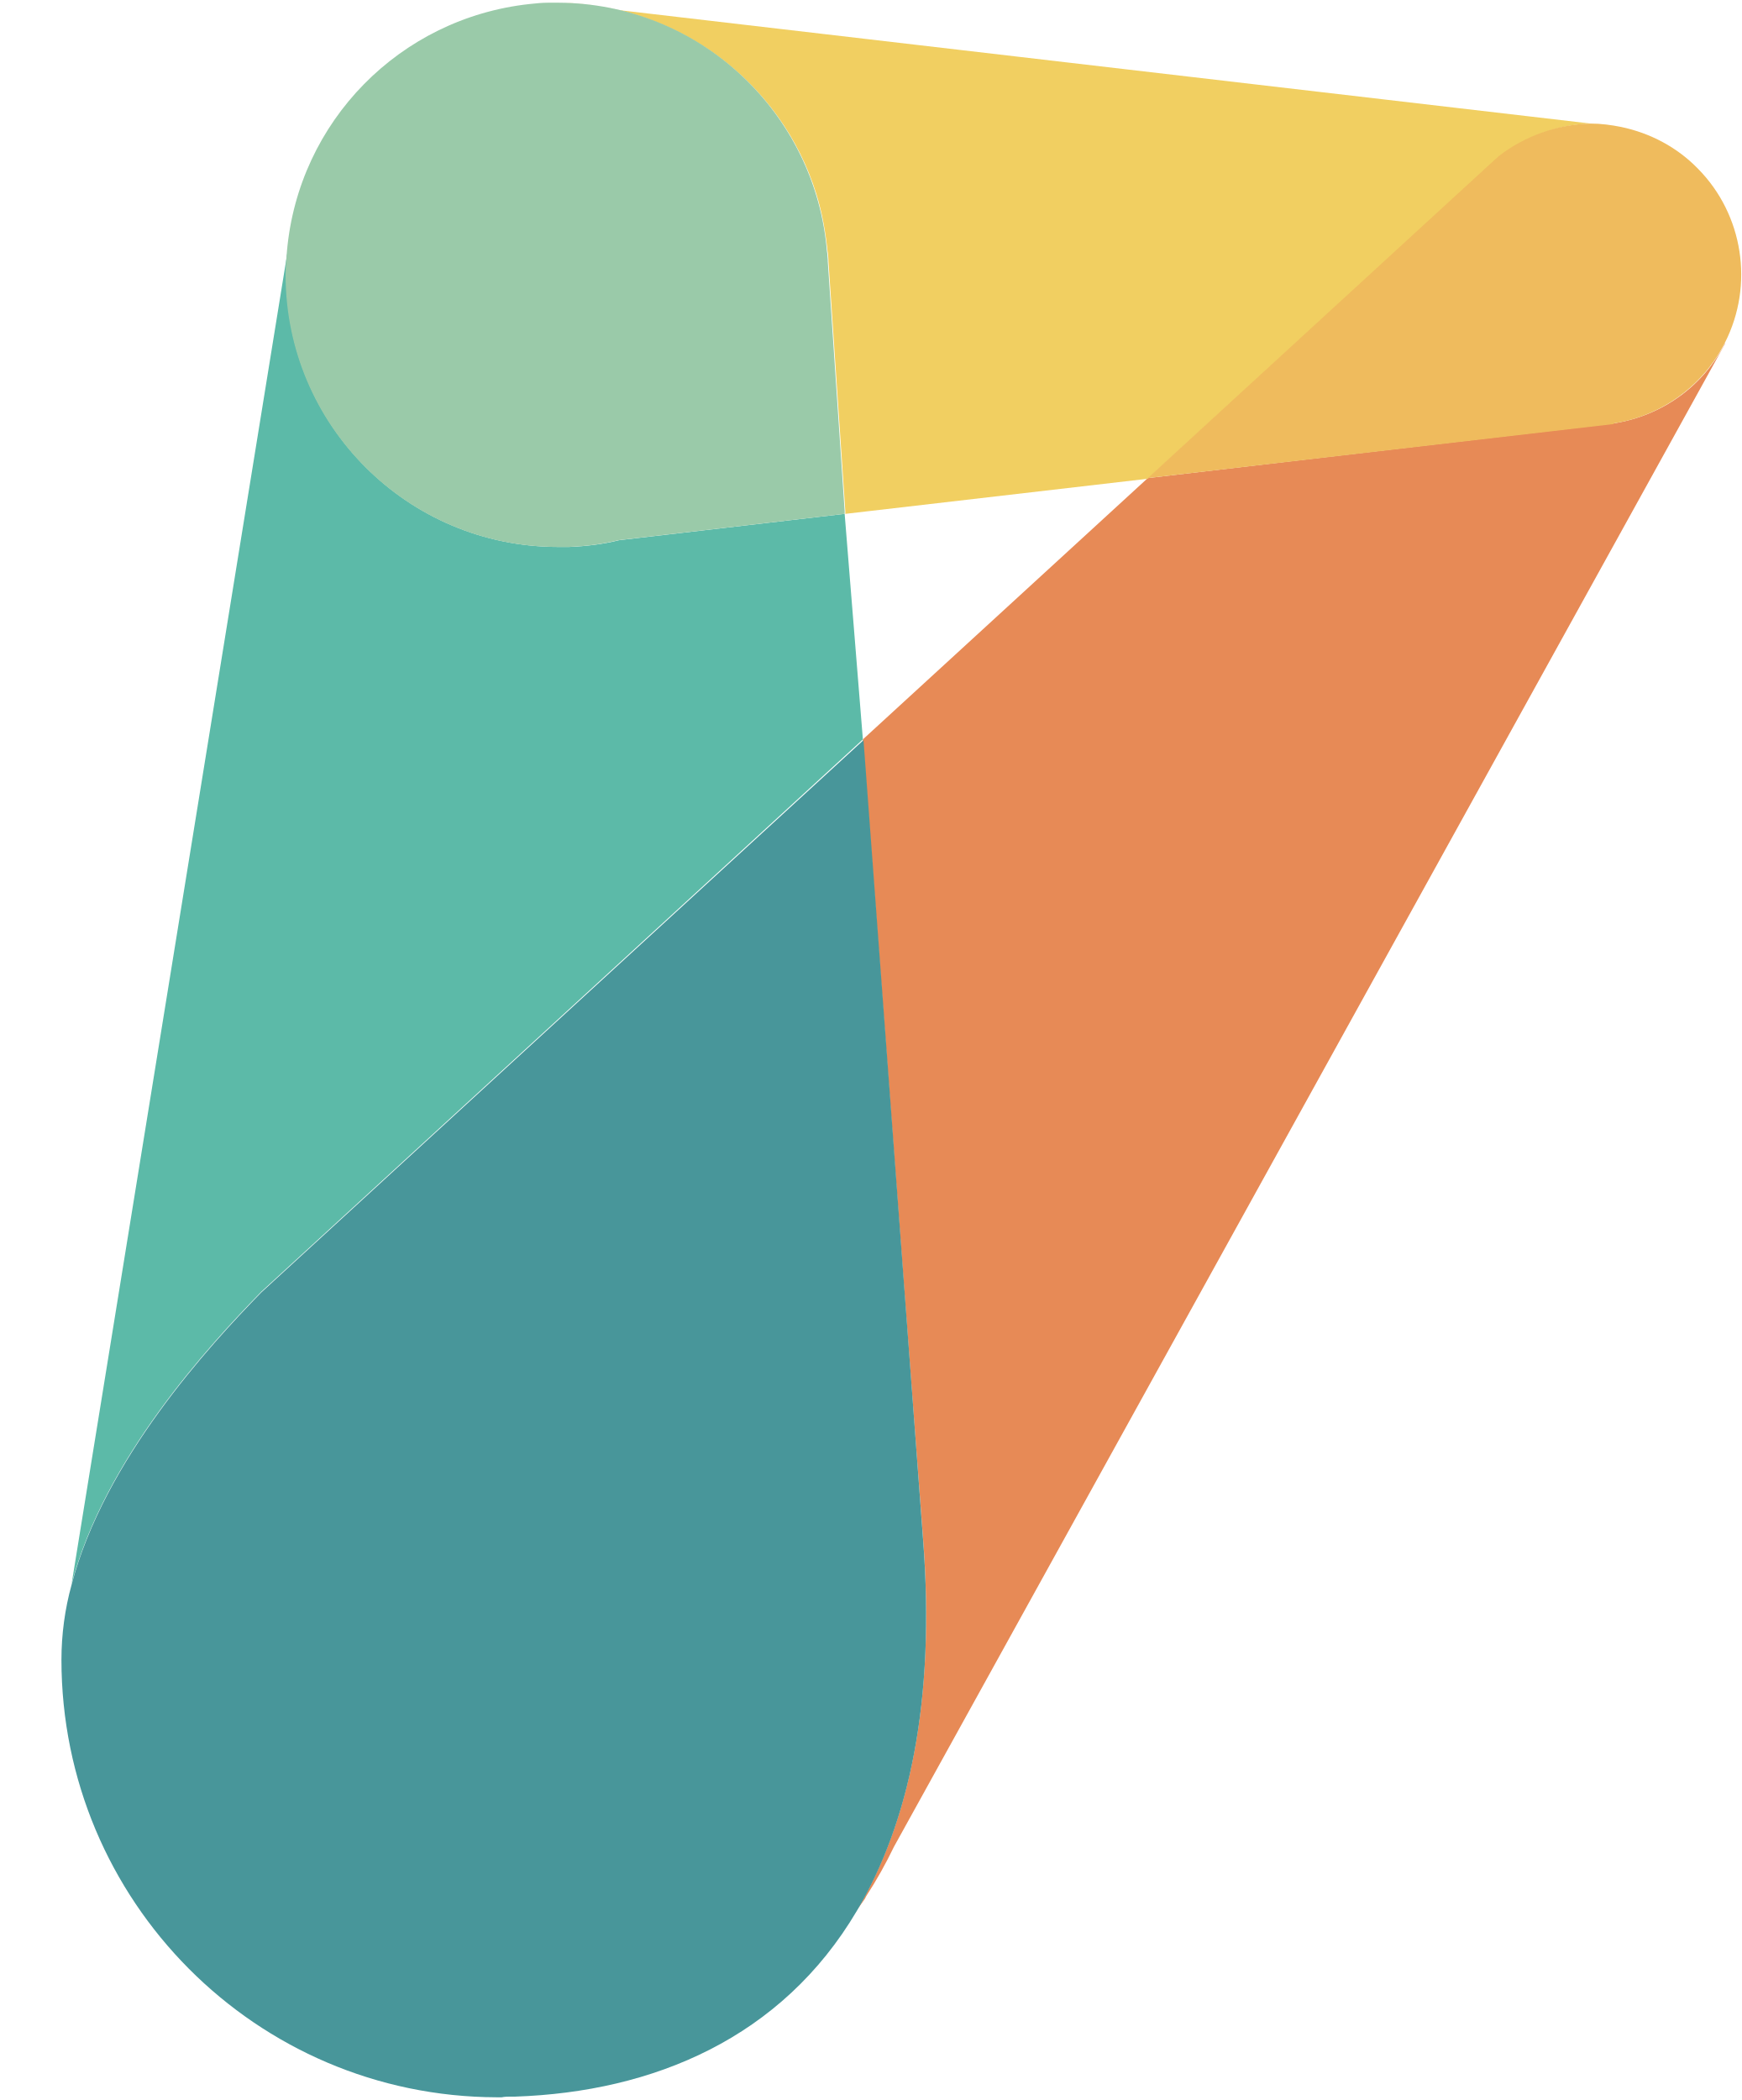
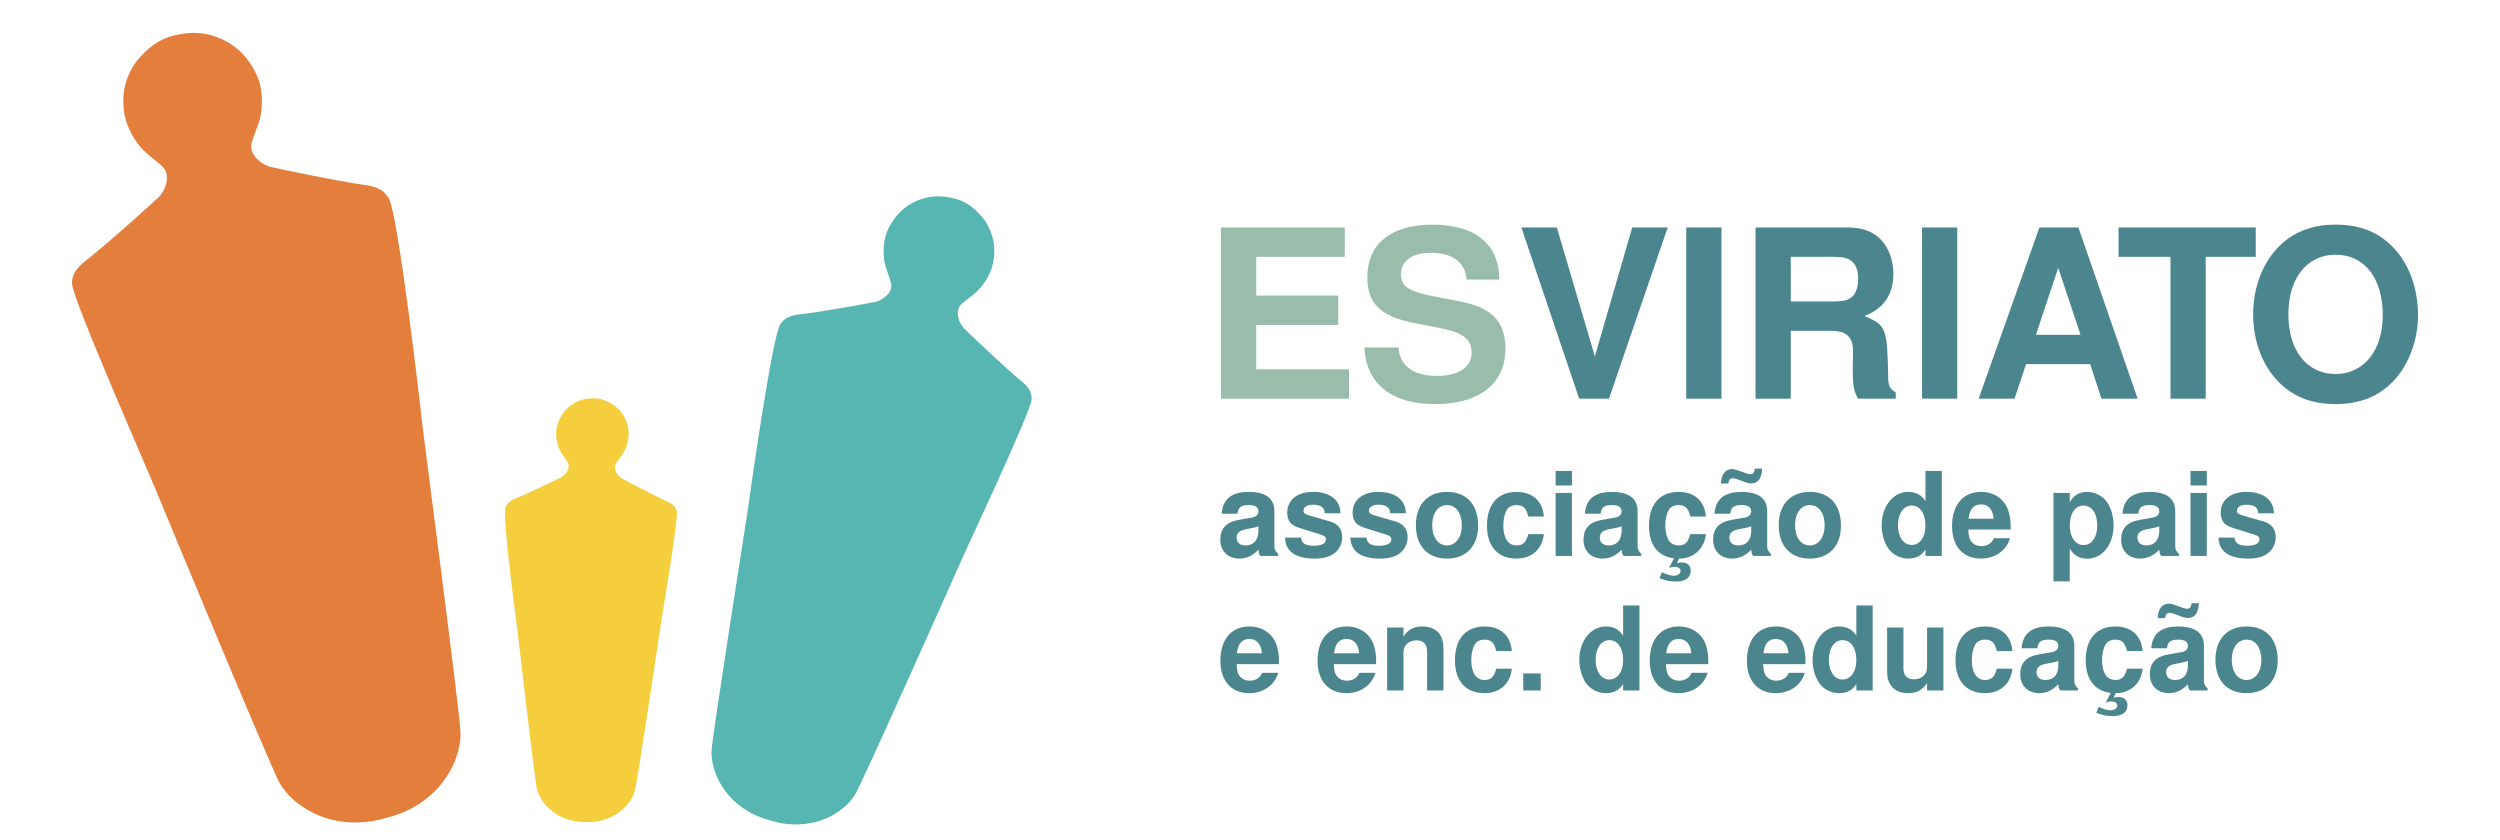
- <svg xmlns="http://www.w3.org/2000/svg" version="1.1" id="Layer_1" x="0px" y="0px" viewBox="0 0 258 311" style="enable-background:new 0 0 258 311;" xml:space="preserve">
-   <style type="text/css">
- 	.st0{opacity:0.88;}
- 	.st1{fill:#E47A3F;}
- 	.st2{fill:#46B19C;}
- 	.st3{fill:#30888D;}
- 	.st4{fill:#EFC94C;}
- 	.st5{fill:#EDB247;}
- 	.st6{fill:#8CC39E;}
- </style>
-   <g id="Grupo_4" class="st0">
-     <path id="Caminho_1" class="st1" d="M239,62.7L239,62.7l-69,8.1l0,0h0l-42.2,38.7v0.1l8.9,118.1v0l0.4,5.9l-0.4-5.9   c1.9,24.2-2.1,42.3-9.8,55.2c0.4-0.6,0.8-1.1,1.2-1.7l0,0l0.2-0.4c1.5-2.3,2.9-4.8,4.1-7.3L255.5,50.9c0,0,0-0.1,0-0.1   C252.3,57.2,246.1,61.6,239,62.7" />
-     <path id="Caminho_2" class="st2" d="M127.8,109.5l-2.7-33.4L91.7,80c-2.4,0.6-4.9,0.9-7.4,1c-0.5,0-1.1,0-1.6,0l0,0   c-22.3,0-40.3-18-40.3-40.3c0,0,0,0,0,0c0-1.2,0.1-2.4,0.2-3.5c0,0,0,0,0,0L10.6,234.6c4.9-18.6,20.4-35.4,28.1-43.3L127.8,109.5z" />
-     <path id="Caminho_3" class="st3" d="M75.7,310.5c0.2,0,0.4,0,0.6,0c20.5-0.7,39.5-8.7,50.6-27.5c7.7-13,11.7-31,9.8-55.2   l-8.8-118.1l0-0.1l-89.2,81.8c-7.7,7.9-23.2,24.7-28.1,43.3c-1,3.6-1.5,7.4-1.5,11.1c0,35.7,28.8,64.7,64.5,64.8c0.1,0,0.1,0,0.2,0   c0.2,0,0.4,0,0.5,0C74.8,310.5,75.2,310.5,75.7,310.5" />
-     <path id="Caminho_4" class="st4" d="M120.9,28.7c0.9,2.9,1.4,5.8,1.7,8.8l0-0.3l0.1,1.3c0,0.1,0,0.2,0,0.2l2.5,37l0,0.4l44.8-5.2h0   l0,0h0l49.8-45.6l1.2-1.1l1.1-1l0.1,0c3.9-3.1,8.7-4.8,13.6-4.9h-0.2L91.7,1.5c-2.9-0.7-5.9-1-8.9-1.1h-0.1   C100.2,0.6,115.7,12,120.9,28.7" />
-     <path id="Caminho_5" class="st5" d="M222,23.1l-1.1,1l-1.2,1.1L170,70.8h0l69-8l0-0.1c7.1-1.1,13.3-5.6,16.5-12   c4.3-8.5,2.7-18.9-4-25.7c-3.1-3.2-7.1-5.3-11.4-6.2c-1.5-0.3-3-0.5-4.5-0.5C230.7,18.4,225.9,20.1,222,23.1L222,23.1z" />
-     <path id="Caminho_6" class="st6" d="M42.5,37.2c-0.1,1.2-0.2,2.3-0.2,3.5C42.3,63,60.4,81,82.6,81c0,0,0,0,0,0l0,0   c0.5,0,1.1,0,1.6,0c2.5-0.1,5-0.4,7.4-1l33.5-3.9l0-0.4l-2.5-37c0-0.1,0-0.2,0-0.2l-0.1-1.3l0,0.3c-1.6-20.8-18.9-37-39.8-37.1   h-0.4c-0.4,0-0.8,0-1.1,0c-0.9,0-1.9,0.1-2.8,0.2C59.2,2.7,44.2,18,42.5,37.2" />
-   </g>
+ <svg xmlns="http://www.w3.org/2000/svg" id="Layer_1" data-name="Layer 1" viewBox="0 0 1334.81 448.21">
+   <defs>
+     <style>.cls-1{font-size:125.39px;fill:#99bcab;}.cls-1,.cls-6{font-family:Helvetica-Bold, Helvetica;font-weight:700;}.cls-2,.cls-3,.cls-4,.cls-5,.cls-6{fill:#4b858e;}.cls-3{letter-spacing:-0.11em;}.cls-4{letter-spacing:-0.06em;}.cls-5{letter-spacing:-0.02em;}.cls-6{font-size:62.23px;}.cls-7{letter-spacing:-0.04em;}.cls-8{fill:#57b6b2;}.cls-9{fill:#e47e3d;}.cls-10{fill:#f5ce3e;}</style>
+   </defs>
+   <text class="cls-1" transform="translate(642.03 212.86)">ES<tspan class="cls-2" x="167.26" y="0">VIRI</tspan>
+     <tspan class="cls-3" x="411.14" y="0">A</tspan>
+     <tspan class="cls-4" x="487.37" y="0">T</tspan>
+     <tspan class="cls-5" x="555.96" y="0">O</tspan>
+   </text>
+   <text class="cls-6" transform="translate(649.81 296.81)">associação de pais</text>
+   <text class="cls-6" transform="translate(650.2 368.66)">e enc<tspan class="cls-7" x="159.11" y="0">.</tspan>
+     <tspan x="173.92" y="0" xml:space="preserve"> de educação</tspan>
+   </text>
+   <path class="cls-8" d="M526.44,118.75c2,3.32,6,10.44,3.78,21.74A30.66,30.66,0,0,1,520.06,157c-3.81,3.12-7.35,5.33-8,7.11-2,4.52,1.06,9.5,2.49,11.07.94,1,20.57,19.82,30.56,28.11,3.17,2.62,6,5.49,5.69,10-.43,6.88-36.43,82.94-40,91.45-.8,1.88-50.25,112.88-54.18,119.37-6.6,10.92-24.59,20.76-45.95,13.75-21.67-5.82-31.23-24.17-30.77-36.91.28-7.58,19.25-127.46,19.49-129.48,1.19-9.08,12.92-91.56,17.2-98.31,2.43-3.84,6.16-4.82,10.24-5.28,12.87-1.46,39.54-6.43,40.89-6.77,2-.53,7.35-3,8.14-7.9.39-1.85-1.35-5.64-2.83-10.33-2.29-7.27-1.13-15.36.72-19.55,4.67-10.58,12.16-14.57,15.63-16.06,6.28-2.69,12.71-3.45,21.42-.94,9.75,2.82,15.7,12.36,15.7,12.36" />
+   <path class="cls-9" d="M71.9,34.11c-2.62,4.09-7.85,12.85-5.44,27a38.46,38.46,0,0,0,12.16,21c4.66,4,9,6.9,9.8,9.14C90.8,97,86.79,103.12,85,105c-1.21,1.26-26.35,24.1-39.11,34.12-4,3.17-7.64,6.67-7.43,12.36.32,8.62,42.81,104.83,47,115.58.93,2.37,59.09,142.67,63.79,150.91,7.9,13.86,30.05,26.75,57,18.69,27.26-6.58,39.81-29.19,39.65-45.12-.09-9.48-19.88-159.88-20.12-162.41-1.19-11.39-13.14-114.82-18.27-123.39-2.92-4.88-7.54-6.23-12.62-6.94-16-2.25-49.2-9.32-50.87-9.8-2.55-.73-9.09-4-9.91-10.13-.44-2.33,1.86-7,3.86-12.82,3.11-9,1.92-19.16-.25-24.45-5.49-13.37-14.72-18.6-19-20.57-7.75-3.57-15.77-4.73-26.73-1.87-12.28,3.2-20,14.92-20,14.92" />
+   <path class="cls-10" d="M329.46,217.71a18.78,18.78,0,0,1,6.19,13,20,20,0,0,1-3.5,12.18c-1.85,2.63-3.69,4.65-3.81,5.88-.48,3.21,2.33,5.8,3.51,6.54.77.48,16.42,8.87,24.16,12.33,2.46,1.1,4.72,2.42,5.34,5.33.94,4.41-8.4,58.6-9.18,64.59-.17,1.32-11.85,79.86-13.19,84.64-2.24,8-11.84,17.38-26.51,16.71-14.67.12-23.9-9.75-25.84-17.85-1.16-4.82-10.22-83.61-10.42-84.93-.84-5.92-7.91-59.9-6.4-64.9.86-2.84,3-4.11,5.52-5.12,7.85-3.17,23.77-11,24.56-11.43,1.2-.69,4.1-3.18,3.74-6.39-.08-1.24-1.84-3.32-3.59-6a19.91,19.91,0,0,1-3-12.44,19.52,19.52,0,0,1,7-12.84c3.48-2.8,7.4-4.4,13.32-4.35,6.64.07,12,5,12,5" />
</svg>
